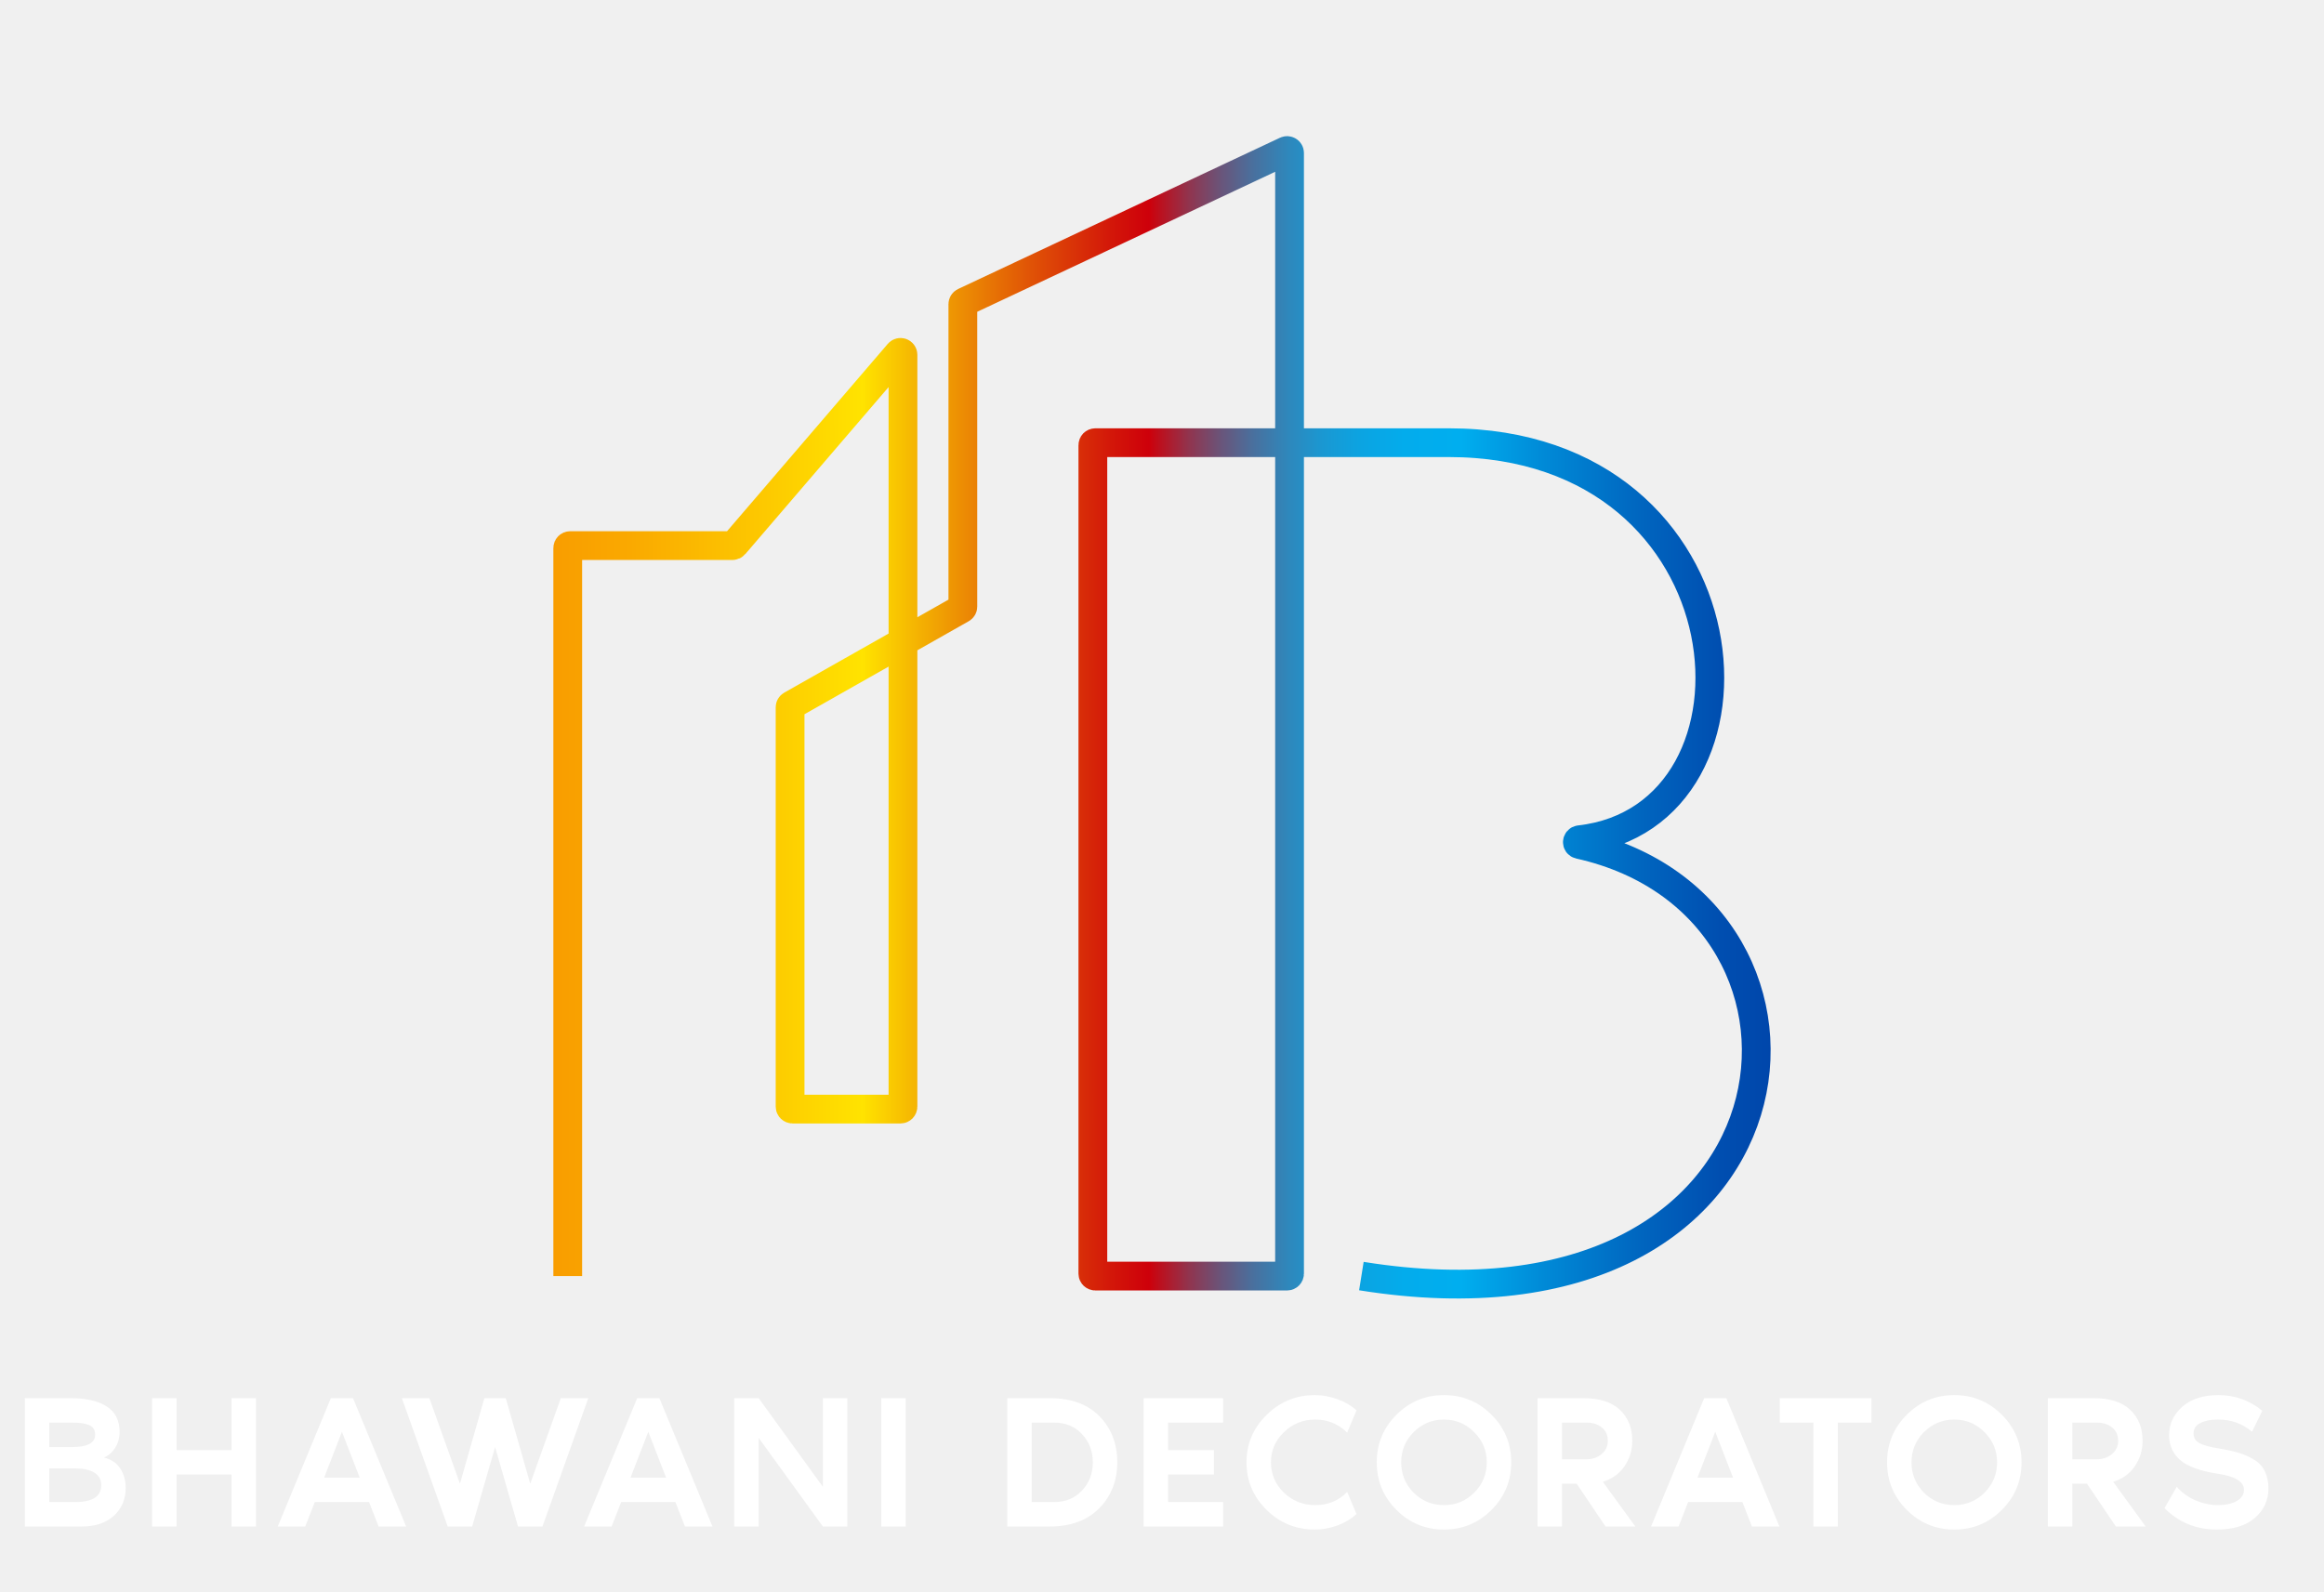
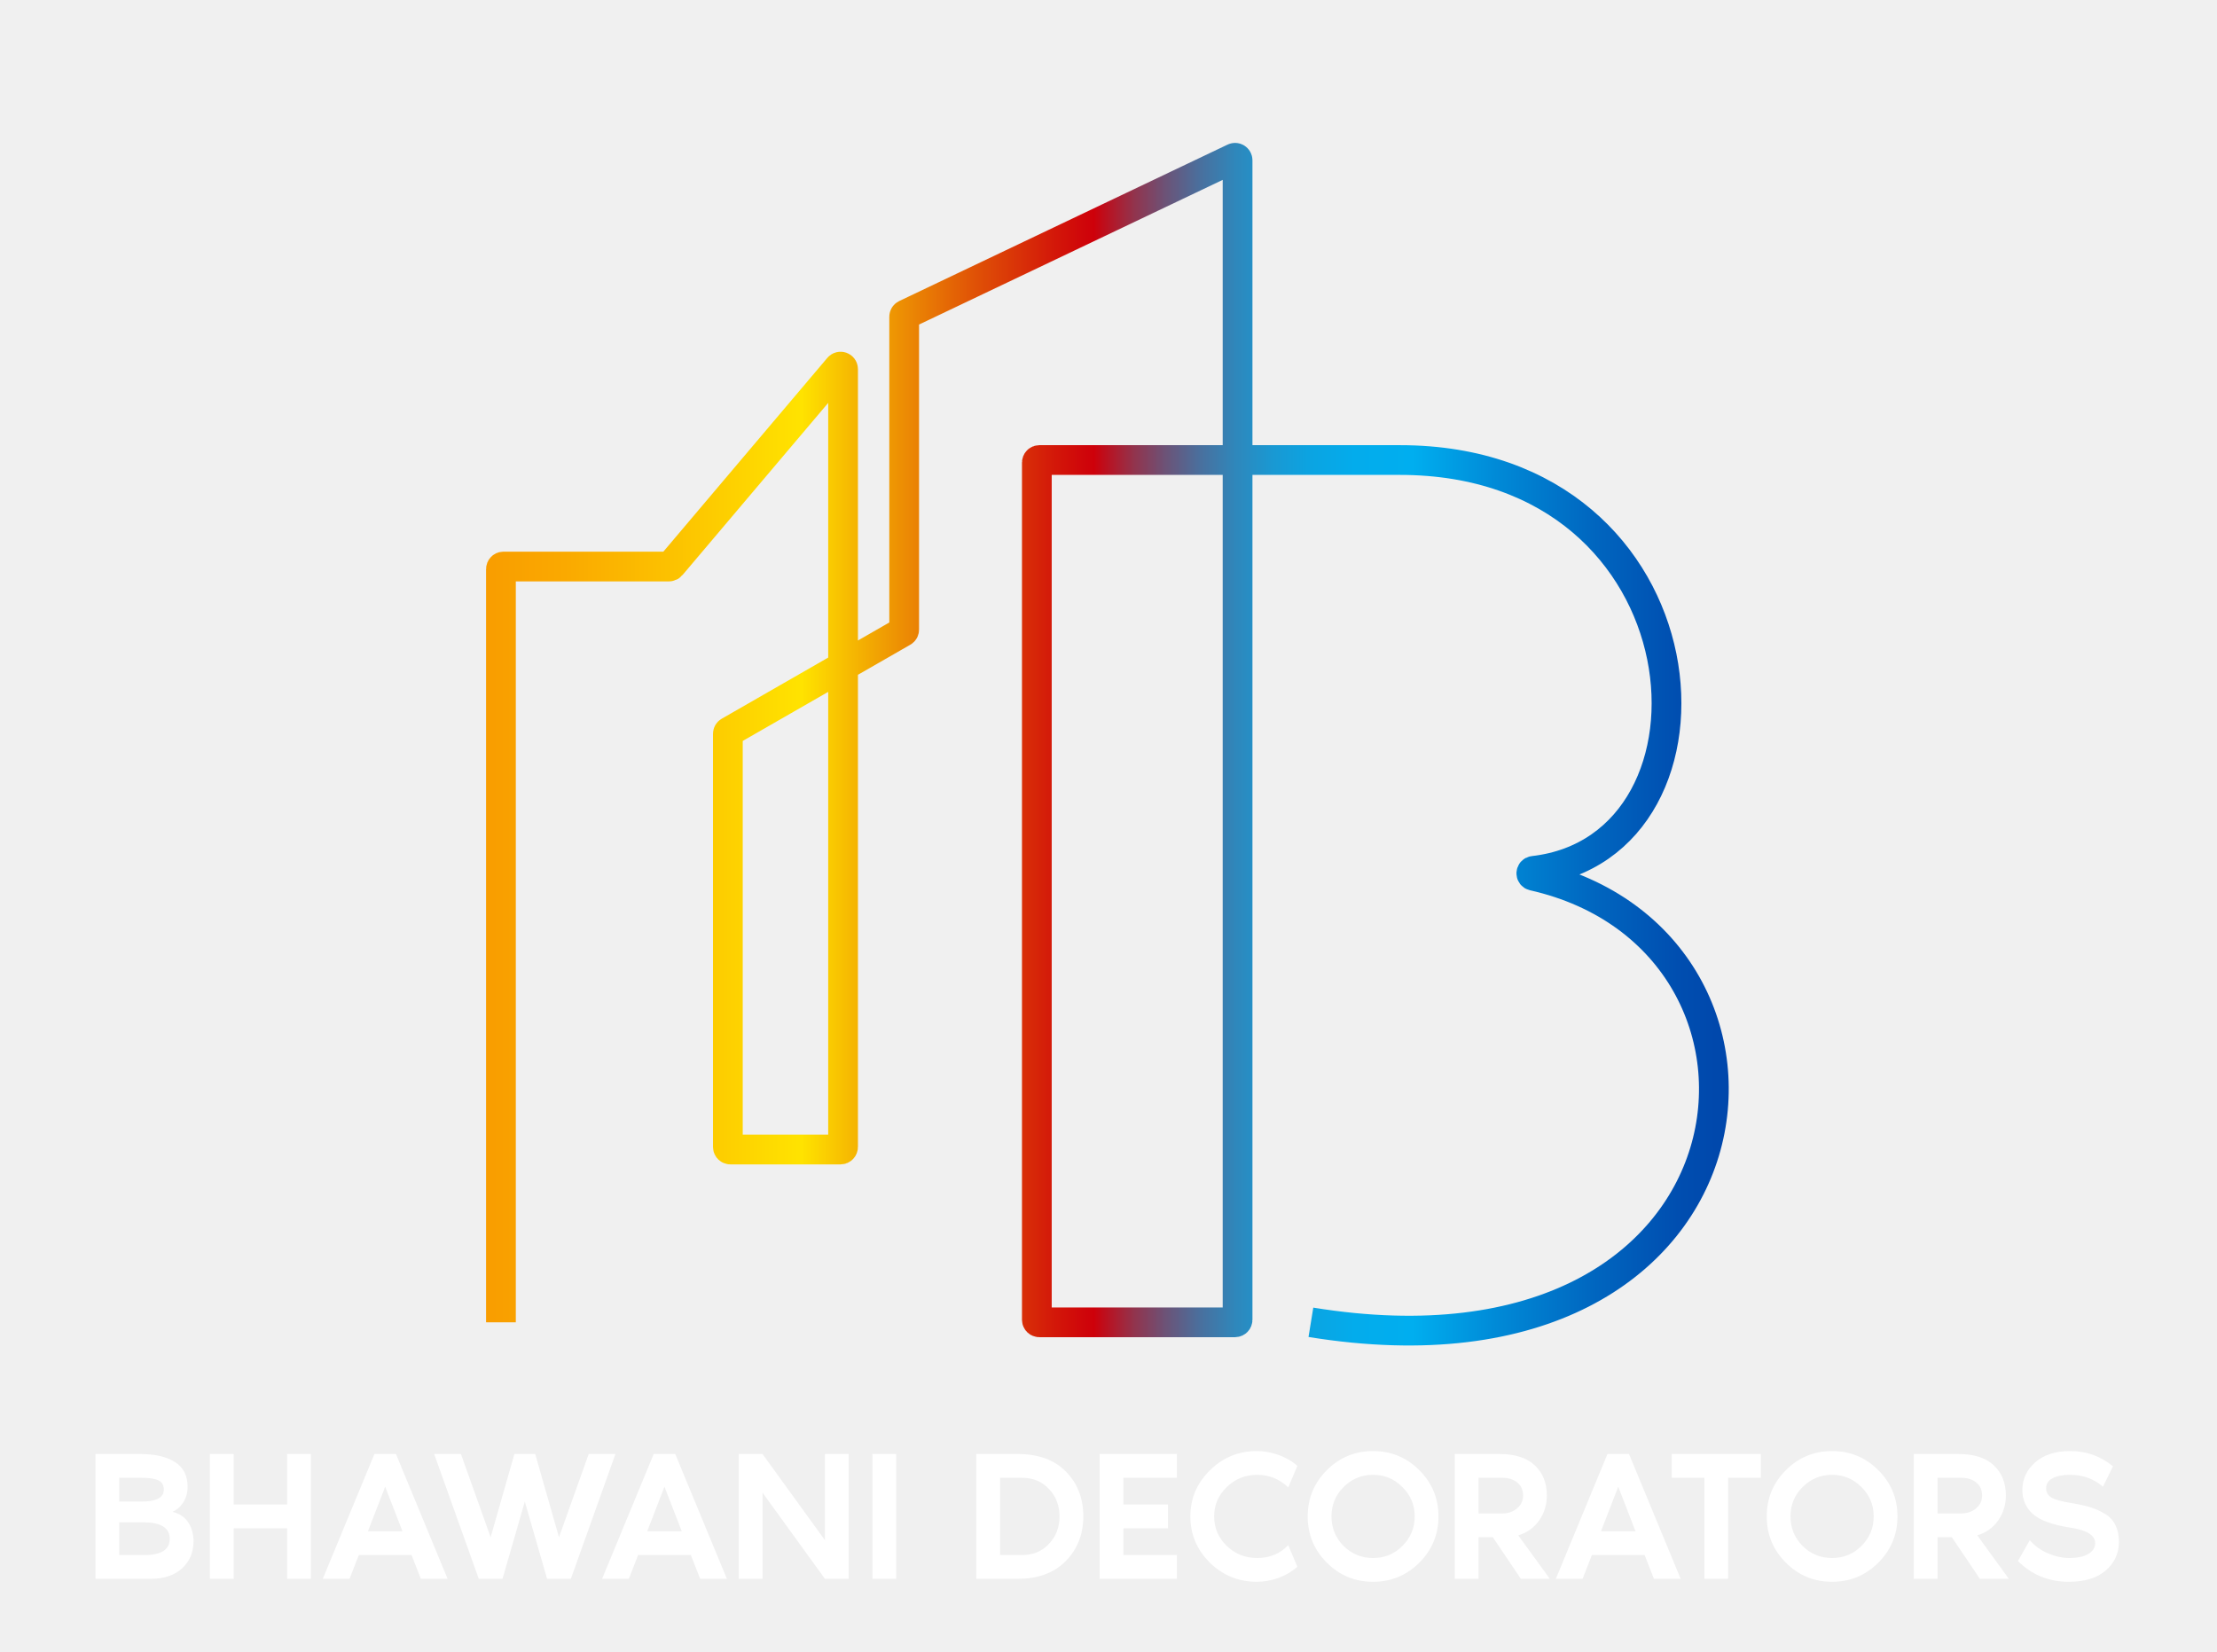
- <svg xmlns="http://www.w3.org/2000/svg" width="146" height="100" viewBox="0 0 146 100" fill="none">
-   <g clip-path="url(#clip0_423_5717)">
-     <path d="M35.667 80.188V34.436C35.667 34.352 35.736 34.284 35.82 34.284H46.019C46.064 34.284 46.107 34.265 46.136 34.231L56.457 22.197C56.549 22.089 56.727 22.153 56.727 22.295V69.541C56.727 69.625 56.659 69.693 56.574 69.693H49.789C49.705 69.693 49.636 69.625 49.636 69.541V44.444C49.636 44.389 49.665 44.339 49.713 44.312L60.411 38.251C60.459 38.224 60.489 38.174 60.489 38.12V19.114C60.489 19.055 60.523 19.002 60.576 18.977L80.793 9.475C80.895 9.427 81.013 9.5 81.013 9.611V80.036C81.013 80.12 80.944 80.188 80.859 80.188H68.809C68.725 80.188 68.656 80.12 68.656 80.036V27.969C68.656 27.885 68.725 27.817 68.809 27.817H91.006C110.281 27.817 111.978 51.338 99.232 52.768C99.06 52.788 99.046 53.029 99.215 53.066C117.101 57.052 114.013 84.75 85.526 80.187" stroke="url(#paint0_linear_423_5717)" stroke-width="1.807" stroke-miterlimit="10" />
-     <path d="M6.54 91.591C7.004 91.711 7.344 91.943 7.56 92.287C7.784 92.631 7.896 93.035 7.896 93.499C7.896 94.211 7.648 94.795 7.152 95.251C6.656 95.699 5.984 95.923 5.136 95.923H1.56V87.859H4.44C5.408 87.859 6.16 88.031 6.696 88.375C7.24 88.719 7.512 89.251 7.512 89.971C7.512 90.355 7.42 90.691 7.236 90.979C7.06 91.259 6.828 91.463 6.54 91.591ZM3.096 89.395V90.931H4.536C5.496 90.931 5.976 90.675 5.976 90.163C5.976 89.867 5.86 89.667 5.628 89.563C5.396 89.451 5.032 89.395 4.536 89.395H3.096ZM4.728 94.387C5.816 94.387 6.36 94.035 6.36 93.331C6.36 92.979 6.216 92.715 5.928 92.539C5.64 92.363 5.24 92.275 4.728 92.275H3.096V94.387H4.728ZM14.546 87.859H16.082V95.923H14.546V92.659H11.091V95.923H9.555V87.859H11.091V91.123H14.546V87.859ZM23.785 95.923L23.185 94.387H19.777L19.177 95.923H17.449L20.785 87.859H22.177L25.513 95.923H23.785ZM20.365 92.851H22.597L21.481 89.971L20.365 92.851ZM31.775 87.859L33.311 93.235L35.231 87.859H36.959L34.079 95.923H32.543L31.103 90.931L29.663 95.923H28.127L25.247 87.859H26.975L28.895 93.235L30.431 87.859H31.775ZM43.032 95.923L42.432 94.387H39.024L38.424 95.923H36.696L40.032 87.859H41.424L44.76 95.923H43.032ZM39.612 92.851H41.844L40.728 89.971L39.612 92.851ZM51.694 87.859H53.23V95.923H51.694L47.662 90.355V95.923H46.126V87.859H47.662L51.694 93.427V87.859ZM56.899 95.923H55.363V87.859H56.899V95.923ZM65.954 87.859C67.29 87.859 68.33 88.239 69.074 88.999C69.818 89.759 70.19 90.723 70.19 91.891C70.19 93.051 69.81 94.015 69.05 94.783C68.298 95.543 67.266 95.923 65.954 95.923H63.278V87.859H65.954ZM66.23 94.387C66.942 94.387 67.522 94.147 67.97 93.667C68.426 93.187 68.654 92.595 68.654 91.891C68.654 91.187 68.426 90.595 67.97 90.115C67.522 89.635 66.942 89.395 66.23 89.395H64.814V94.387H66.23ZM76.839 89.395H73.383V91.123H76.263V92.659H73.383V94.387H76.839V95.923H71.847V87.859H76.839V89.395ZM82.629 94.579C83.429 94.579 84.097 94.303 84.633 93.751L85.221 95.143C84.885 95.447 84.481 95.687 84.009 95.863C83.537 96.031 83.069 96.115 82.605 96.115C81.421 96.115 80.409 95.703 79.569 94.879C78.729 94.047 78.309 93.051 78.309 91.891C78.309 90.731 78.729 89.739 79.569 88.915C80.409 88.083 81.421 87.667 82.605 87.667C83.069 87.667 83.537 87.751 84.009 87.919C84.481 88.087 84.885 88.323 85.221 88.627L84.633 90.019C84.073 89.475 83.405 89.203 82.629 89.203C81.861 89.203 81.205 89.467 80.661 89.995C80.117 90.515 79.845 91.147 79.845 91.891C79.845 92.635 80.117 93.271 80.661 93.799C81.205 94.319 81.861 94.579 82.629 94.579ZM87.727 88.903C88.551 88.079 89.547 87.667 90.715 87.667C91.883 87.667 92.879 88.079 93.703 88.903C94.527 89.727 94.939 90.723 94.939 91.891C94.939 93.059 94.527 94.055 93.703 94.879C92.879 95.703 91.883 96.115 90.715 96.115C89.547 96.115 88.551 95.703 87.727 94.879C86.903 94.055 86.491 93.059 86.491 91.891C86.491 90.723 86.903 89.727 87.727 88.903ZM88.807 93.799C89.335 94.319 89.971 94.579 90.715 94.579C91.459 94.579 92.091 94.319 92.611 93.799C93.139 93.271 93.403 92.635 93.403 91.891C93.403 91.147 93.139 90.515 92.611 89.995C92.091 89.467 91.459 89.203 90.715 89.203C89.971 89.203 89.335 89.467 88.807 89.995C88.287 90.515 88.027 91.147 88.027 91.891C88.027 92.635 88.287 93.271 88.807 93.799ZM102.736 95.923H100.864L99.052 93.235H98.128V95.923H96.592V87.859H99.472C100.488 87.859 101.252 88.103 101.764 88.591C102.284 89.079 102.544 89.731 102.544 90.547C102.544 91.131 102.38 91.663 102.052 92.143C101.724 92.615 101.272 92.939 100.696 93.115L102.736 95.923ZM98.128 89.395V91.699H99.664C100.04 91.699 100.356 91.591 100.612 91.375C100.876 91.159 101.008 90.883 101.008 90.547C101.008 90.179 100.88 89.895 100.624 89.695C100.376 89.495 100.056 89.395 99.664 89.395H98.128ZM110.061 95.923L109.461 94.387H106.053L105.453 95.923H103.725L107.061 87.859H108.453L111.789 95.923H110.061ZM106.641 92.851H108.873L107.757 89.971L106.641 92.851ZM111.81 87.859H117.57V89.395H115.458V95.923H113.922V89.395H111.81V87.859ZM119.787 88.903C120.611 88.079 121.607 87.667 122.775 87.667C123.943 87.667 124.939 88.079 125.763 88.903C126.587 89.727 126.999 90.723 126.999 91.891C126.999 93.059 126.587 94.055 125.763 94.879C124.939 95.703 123.943 96.115 122.775 96.115C121.607 96.115 120.611 95.703 119.787 94.879C118.963 94.055 118.551 93.059 118.551 91.891C118.551 90.723 118.963 89.727 119.787 88.903ZM120.867 93.799C121.395 94.319 122.031 94.579 122.775 94.579C123.519 94.579 124.151 94.319 124.671 93.799C125.199 93.271 125.463 92.635 125.463 91.891C125.463 91.147 125.199 90.515 124.671 89.995C124.151 89.467 123.519 89.203 122.775 89.203C122.031 89.203 121.395 89.467 120.867 89.995C120.347 90.515 120.087 91.147 120.087 91.891C120.087 92.635 120.347 93.271 120.867 93.799ZM134.796 95.923H132.924L131.112 93.235H130.188V95.923H128.652V87.859H131.532C132.548 87.859 133.312 88.103 133.824 88.591C134.344 89.079 134.604 89.731 134.604 90.547C134.604 91.131 134.44 91.663 134.112 92.143C133.784 92.615 133.332 92.939 132.756 93.115L134.796 95.923ZM130.188 89.395V91.699H131.724C132.1 91.699 132.416 91.591 132.672 91.375C132.936 91.159 133.068 90.883 133.068 90.547C133.068 90.179 132.94 89.895 132.684 89.695C132.436 89.495 132.116 89.395 131.724 89.395H130.188ZM139.437 91.027C139.925 91.107 140.337 91.199 140.673 91.303C141.009 91.407 141.325 91.551 141.621 91.735C141.917 91.911 142.137 92.151 142.281 92.455C142.433 92.751 142.509 93.107 142.509 93.523C142.509 94.275 142.225 94.895 141.657 95.383C141.097 95.871 140.301 96.115 139.269 96.115C137.973 96.115 136.877 95.667 135.981 94.771L136.749 93.427C137.077 93.803 137.477 94.091 137.949 94.291C138.421 94.483 138.869 94.579 139.293 94.579C139.821 94.579 140.233 94.491 140.529 94.315C140.825 94.139 140.973 93.907 140.973 93.619C140.973 93.107 140.429 92.771 139.341 92.611C138.237 92.443 137.449 92.159 136.977 91.759C136.505 91.351 136.269 90.827 136.269 90.187C136.269 89.483 136.545 88.887 137.097 88.399C137.649 87.911 138.405 87.667 139.365 87.667C140.405 87.667 141.325 87.995 142.125 88.651L141.477 89.971C140.885 89.459 140.173 89.203 139.341 89.203C138.893 89.203 138.525 89.275 138.237 89.419C137.949 89.555 137.805 89.775 137.805 90.079C137.805 90.343 137.925 90.543 138.165 90.679C138.405 90.815 138.829 90.931 139.437 91.027Z" fill="white" />
+ <svg xmlns="http://www.w3.org/2000/svg" width="149" height="111" viewBox="0 0 149 111" fill="none">
+   <g clip-path="url(#clip0_438_784)">
+     <path d="M33.667 88.876V38.244C33.667 38.152 33.742 38.077 33.834 38.077H44.969C45.018 38.077 45.065 38.055 45.097 38.017L56.365 24.7C56.466 24.581 56.661 24.652 56.661 24.809V77.094C56.661 77.186 56.586 77.262 56.493 77.262H49.085C48.993 77.262 48.918 77.186 48.918 77.094V49.32C48.918 49.26 48.95 49.204 49.002 49.174L60.683 42.466C60.735 42.437 60.767 42.381 60.767 42.321V21.289C60.767 21.224 60.804 21.165 60.863 21.137L82.935 10.621C83.046 10.568 83.175 10.649 83.175 10.773V88.708C83.175 88.8 83.1 88.876 83.007 88.876H69.851C69.759 88.876 69.684 88.8 69.684 88.708V31.088C69.684 30.995 69.759 30.92 69.851 30.92H94.086C115.13 30.92 116.983 56.95 103.067 58.532C102.879 58.554 102.864 58.82 103.048 58.862C122.576 63.273 119.205 93.925 88.103 88.875" stroke="url(#paint0_linear_438_784)" stroke-width="1.999" stroke-miterlimit="10" />
+     <path d="M11.596 101.61C12.078 101.735 12.432 101.976 12.657 102.334C12.89 102.692 13.006 103.112 13.006 103.595C13.006 104.335 12.748 104.943 12.232 105.417C11.716 105.883 11.017 106.116 10.135 106.116H6.416V97.728H9.412C10.418 97.728 11.2 97.907 11.758 98.265C12.324 98.623 12.607 99.176 12.607 99.925C12.607 100.325 12.511 100.674 12.32 100.974C12.137 101.265 11.895 101.477 11.596 101.61ZM8.014 99.326V100.924H9.511C10.51 100.924 11.009 100.657 11.009 100.125C11.009 99.817 10.888 99.609 10.647 99.501C10.406 99.384 10.027 99.326 9.511 99.326H8.014ZM9.711 104.518C10.843 104.518 11.409 104.152 11.409 103.42C11.409 103.054 11.259 102.779 10.959 102.596C10.66 102.413 10.244 102.322 9.711 102.322H8.014V104.518H9.711ZM19.299 97.728H20.897V106.116H19.299V102.721H15.705V106.116H14.107V97.728H15.705V101.123H19.299V97.728ZM28.284 106.116L27.66 104.518H24.116L23.491 106.116H21.694L25.164 97.728H26.612L30.082 106.116H28.284ZM24.727 102.921H27.049L25.888 99.925L24.727 102.921ZM35.97 97.728L37.568 103.32L39.565 97.728H41.362L38.367 106.116H36.769L35.271 100.924L33.773 106.116H32.176L29.18 97.728H30.978L32.975 103.32L34.572 97.728H35.97ZM47.055 106.116L46.431 104.518H42.886L42.262 106.116H40.465L43.935 97.728H45.382L48.852 106.116H47.055ZM43.498 102.921H45.819L44.658 99.925L43.498 102.921ZM55.441 97.728H57.038V106.116H55.441L51.247 100.325V106.116H49.65V97.728H51.247L55.441 103.52V97.728ZM60.23 106.116H58.633V97.728H60.23V106.116ZM68.4 97.728C69.79 97.728 70.871 98.124 71.645 98.914C72.419 99.705 72.806 100.707 72.806 101.922C72.806 103.129 72.411 104.131 71.62 104.93C70.838 105.721 69.765 106.116 68.4 106.116H65.617V97.728H68.4ZM68.687 104.518C69.428 104.518 70.031 104.269 70.497 103.769C70.971 103.27 71.208 102.654 71.208 101.922C71.208 101.19 70.971 100.574 70.497 100.075C70.031 99.576 69.428 99.326 68.687 99.326H67.214V104.518H68.687ZM79.097 99.326H75.503V101.123H78.498V102.721H75.503V104.518H79.097V106.116H73.905V97.728H79.097V99.326ZM84.496 104.718C85.328 104.718 86.022 104.431 86.58 103.857L87.192 105.305C86.842 105.621 86.422 105.87 85.931 106.053C85.44 106.228 84.953 106.316 84.471 106.316C83.239 106.316 82.186 105.887 81.313 105.03C80.439 104.165 80.002 103.129 80.002 101.922C80.002 100.716 80.439 99.684 81.313 98.827C82.186 97.961 83.239 97.529 84.471 97.529C84.953 97.529 85.44 97.616 85.931 97.791C86.422 97.966 86.842 98.211 87.192 98.527L86.58 99.975C85.998 99.409 85.303 99.126 84.496 99.126C83.697 99.126 83.014 99.401 82.449 99.95C81.883 100.491 81.6 101.148 81.6 101.922C81.6 102.696 81.883 103.357 82.449 103.907C83.014 104.448 83.697 104.718 84.496 104.718ZM89.174 98.814C90.031 97.957 91.067 97.529 92.282 97.529C93.497 97.529 94.533 97.957 95.39 98.814C96.247 99.671 96.675 100.707 96.675 101.922C96.675 103.137 96.247 104.173 95.39 105.03C94.533 105.887 93.497 106.316 92.282 106.316C91.067 106.316 90.031 105.887 89.174 105.03C88.317 104.173 87.888 103.137 87.888 101.922C87.888 100.707 88.317 99.671 89.174 98.814ZM90.297 103.907C90.847 104.448 91.508 104.718 92.282 104.718C93.056 104.718 93.713 104.448 94.254 103.907C94.803 103.357 95.078 102.696 95.078 101.922C95.078 101.148 94.803 100.491 94.254 99.95C93.713 99.401 93.056 99.126 92.282 99.126C91.508 99.126 90.847 99.401 90.297 99.95C89.756 100.491 89.486 101.148 89.486 101.922C89.486 102.696 89.756 103.357 90.297 103.907ZM104.161 106.116H102.214L100.329 103.32H99.368V106.116H97.771V97.728H100.766C101.823 97.728 102.618 97.982 103.15 98.49C103.691 98.997 103.961 99.675 103.961 100.524C103.961 101.132 103.791 101.685 103.45 102.184C103.108 102.675 102.638 103.012 102.039 103.195L104.161 106.116ZM99.368 99.326V101.722H100.966C101.357 101.722 101.686 101.61 101.952 101.385C102.226 101.161 102.364 100.874 102.364 100.524C102.364 100.141 102.231 99.846 101.964 99.638C101.706 99.43 101.374 99.326 100.966 99.326H99.368ZM111.156 106.116L110.531 104.518H106.987L106.363 106.116H104.565L108.035 97.728H109.483L112.953 106.116H111.156ZM107.598 102.921H109.92L108.759 99.925L107.598 102.921ZM112.351 97.728H118.342V99.326H116.146V106.116H114.548V99.326H112.351V97.728ZM120.024 98.814C120.881 97.957 121.917 97.529 123.132 97.529C124.346 97.529 125.382 97.957 126.239 98.814C127.096 99.671 127.525 100.707 127.525 101.922C127.525 103.137 127.096 104.173 126.239 105.03C125.382 105.887 124.346 106.316 123.132 106.316C121.917 106.316 120.881 105.887 120.024 105.03C119.167 104.173 118.738 103.137 118.738 101.922C118.738 100.707 119.167 99.671 120.024 98.814ZM121.147 103.907C121.696 104.448 122.358 104.718 123.132 104.718C123.905 104.718 124.563 104.448 125.104 103.907C125.653 103.357 125.927 102.696 125.927 101.922C125.927 101.148 125.653 100.491 125.104 99.95C124.563 99.401 123.905 99.126 123.132 99.126C122.358 99.126 121.696 99.401 121.147 99.95C120.606 100.491 120.336 101.148 120.336 101.922C120.336 102.696 120.606 103.357 121.147 103.907ZM135.011 106.116H133.064L131.179 103.32H130.218V106.116H128.62V97.728H131.616C132.673 97.728 133.467 97.982 134 98.49C134.541 98.997 134.811 99.675 134.811 100.524C134.811 101.132 134.641 101.685 134.299 102.184C133.958 102.675 133.488 103.012 132.889 103.195L135.011 106.116ZM130.218 99.326V101.722H131.816C132.207 101.722 132.535 101.61 132.802 101.385C133.076 101.161 133.213 100.874 133.213 100.524C133.213 100.141 133.08 99.846 132.814 99.638C132.556 99.43 132.223 99.326 131.816 99.326H130.218ZM139.214 101.023C139.722 101.107 140.15 101.202 140.5 101.311C140.849 101.419 141.178 101.568 141.486 101.76C141.794 101.943 142.022 102.193 142.172 102.509C142.33 102.817 142.409 103.187 142.409 103.62C142.409 104.402 142.114 105.047 141.523 105.554C140.941 106.062 140.113 106.316 139.039 106.316C137.691 106.316 136.551 105.85 135.62 104.918L136.418 103.52C136.759 103.911 137.176 104.21 137.666 104.418C138.157 104.618 138.623 104.718 139.064 104.718C139.614 104.718 140.042 104.626 140.35 104.443C140.658 104.26 140.812 104.019 140.812 103.719C140.812 103.187 140.246 102.837 139.114 102.671C137.966 102.496 137.146 102.201 136.655 101.785C136.165 101.36 135.919 100.815 135.919 100.15C135.919 99.418 136.206 98.798 136.78 98.29C137.354 97.782 138.141 97.529 139.139 97.529C140.221 97.529 141.178 97.87 142.01 98.552L141.336 99.925C140.72 99.393 139.98 99.126 139.114 99.126C138.648 99.126 138.266 99.201 137.966 99.351C137.666 99.492 137.517 99.721 137.517 100.037C137.517 100.312 137.642 100.52 137.891 100.662C138.141 100.803 138.582 100.924 139.214 101.023Z" fill="white" />
  </g>
  <defs>
-     <linearGradient id="paint0_linear_423_5717" x1="34.751" y1="45.077" x2="111.248" y2="45.077" gradientUnits="userSpaceOnUse">
+     <linearGradient id="paint0_linear_438_784" x1="32.667" y1="50.02" x2="116.186" y2="50.02" gradientUnits="userSpaceOnUse">
      <stop stop-color="#F99D00" />
      <stop offset="0.063" stop-color="#FAA900" />
      <stop offset="0.177" stop-color="#FDCA00" />
      <stop offset="0.254" stop-color="#FFE300" />
      <stop offset="0.301" stop-color="#F4B102" />
      <stop offset="0.393" stop-color="#E05206" />
      <stop offset="0.458" stop-color="#D31709" />
      <stop offset="0.489" stop-color="#CE000A" />
      <stop offset="0.498" stop-color="#BD0F1D" />
      <stop offset="0.522" stop-color="#91344E" />
      <stop offset="0.548" stop-color="#6A5479" />
      <stop offset="0.575" stop-color="#49709E" />
      <stop offset="0.603" stop-color="#2F87BB" />
      <stop offset="0.632" stop-color="#1A98D2" />
      <stop offset="0.664" stop-color="#0BA4E2" />
      <stop offset="0.699" stop-color="#03ACEC" />
      <stop offset="0.746" stop-color="#00AEEF" />
      <stop offset="0.813" stop-color="#008AD7" />
      <stop offset="0.894" stop-color="#0065BF" />
      <stop offset="0.959" stop-color="#004EB0" />
      <stop offset="1" stop-color="#0046AB" />
    </linearGradient>
-     <clipPath id="clip0_423_5717">
-       <rect width="146" height="100" fill="white" />
+     <clipPath id="clip0_438_784">
+       <rect width="148.852" height="110.469" fill="white" />
    </clipPath>
  </defs>
</svg>
